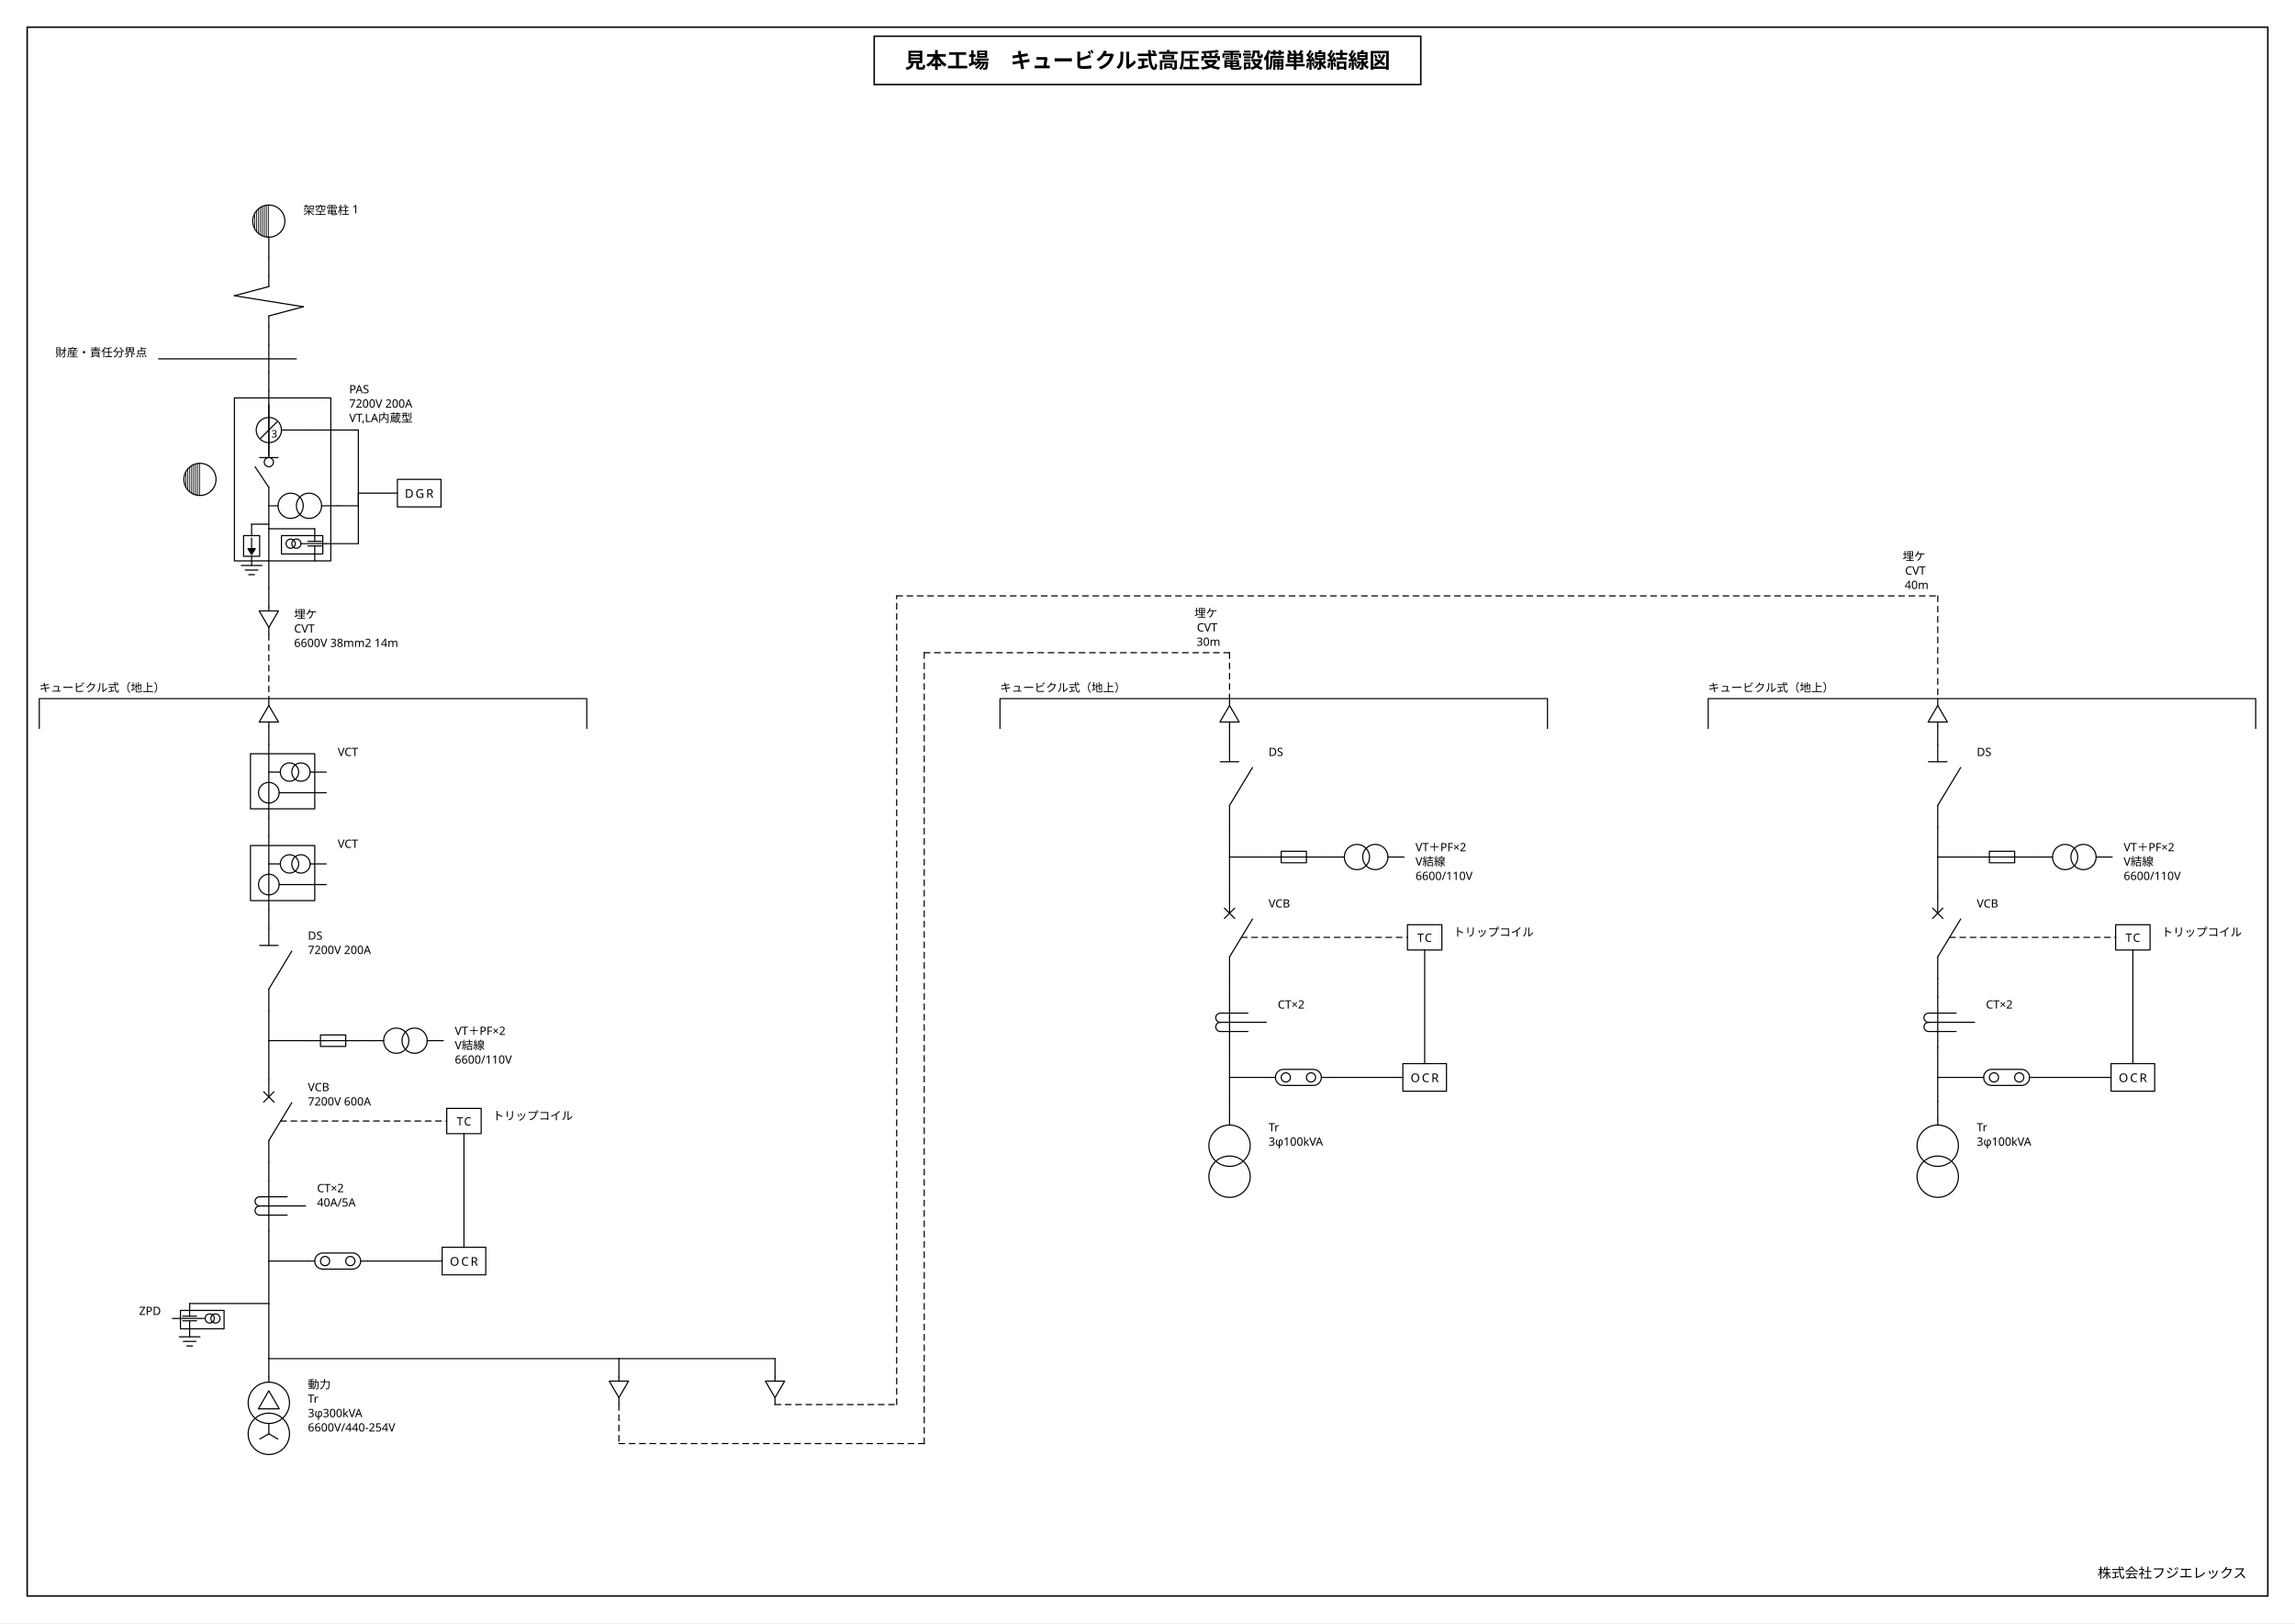
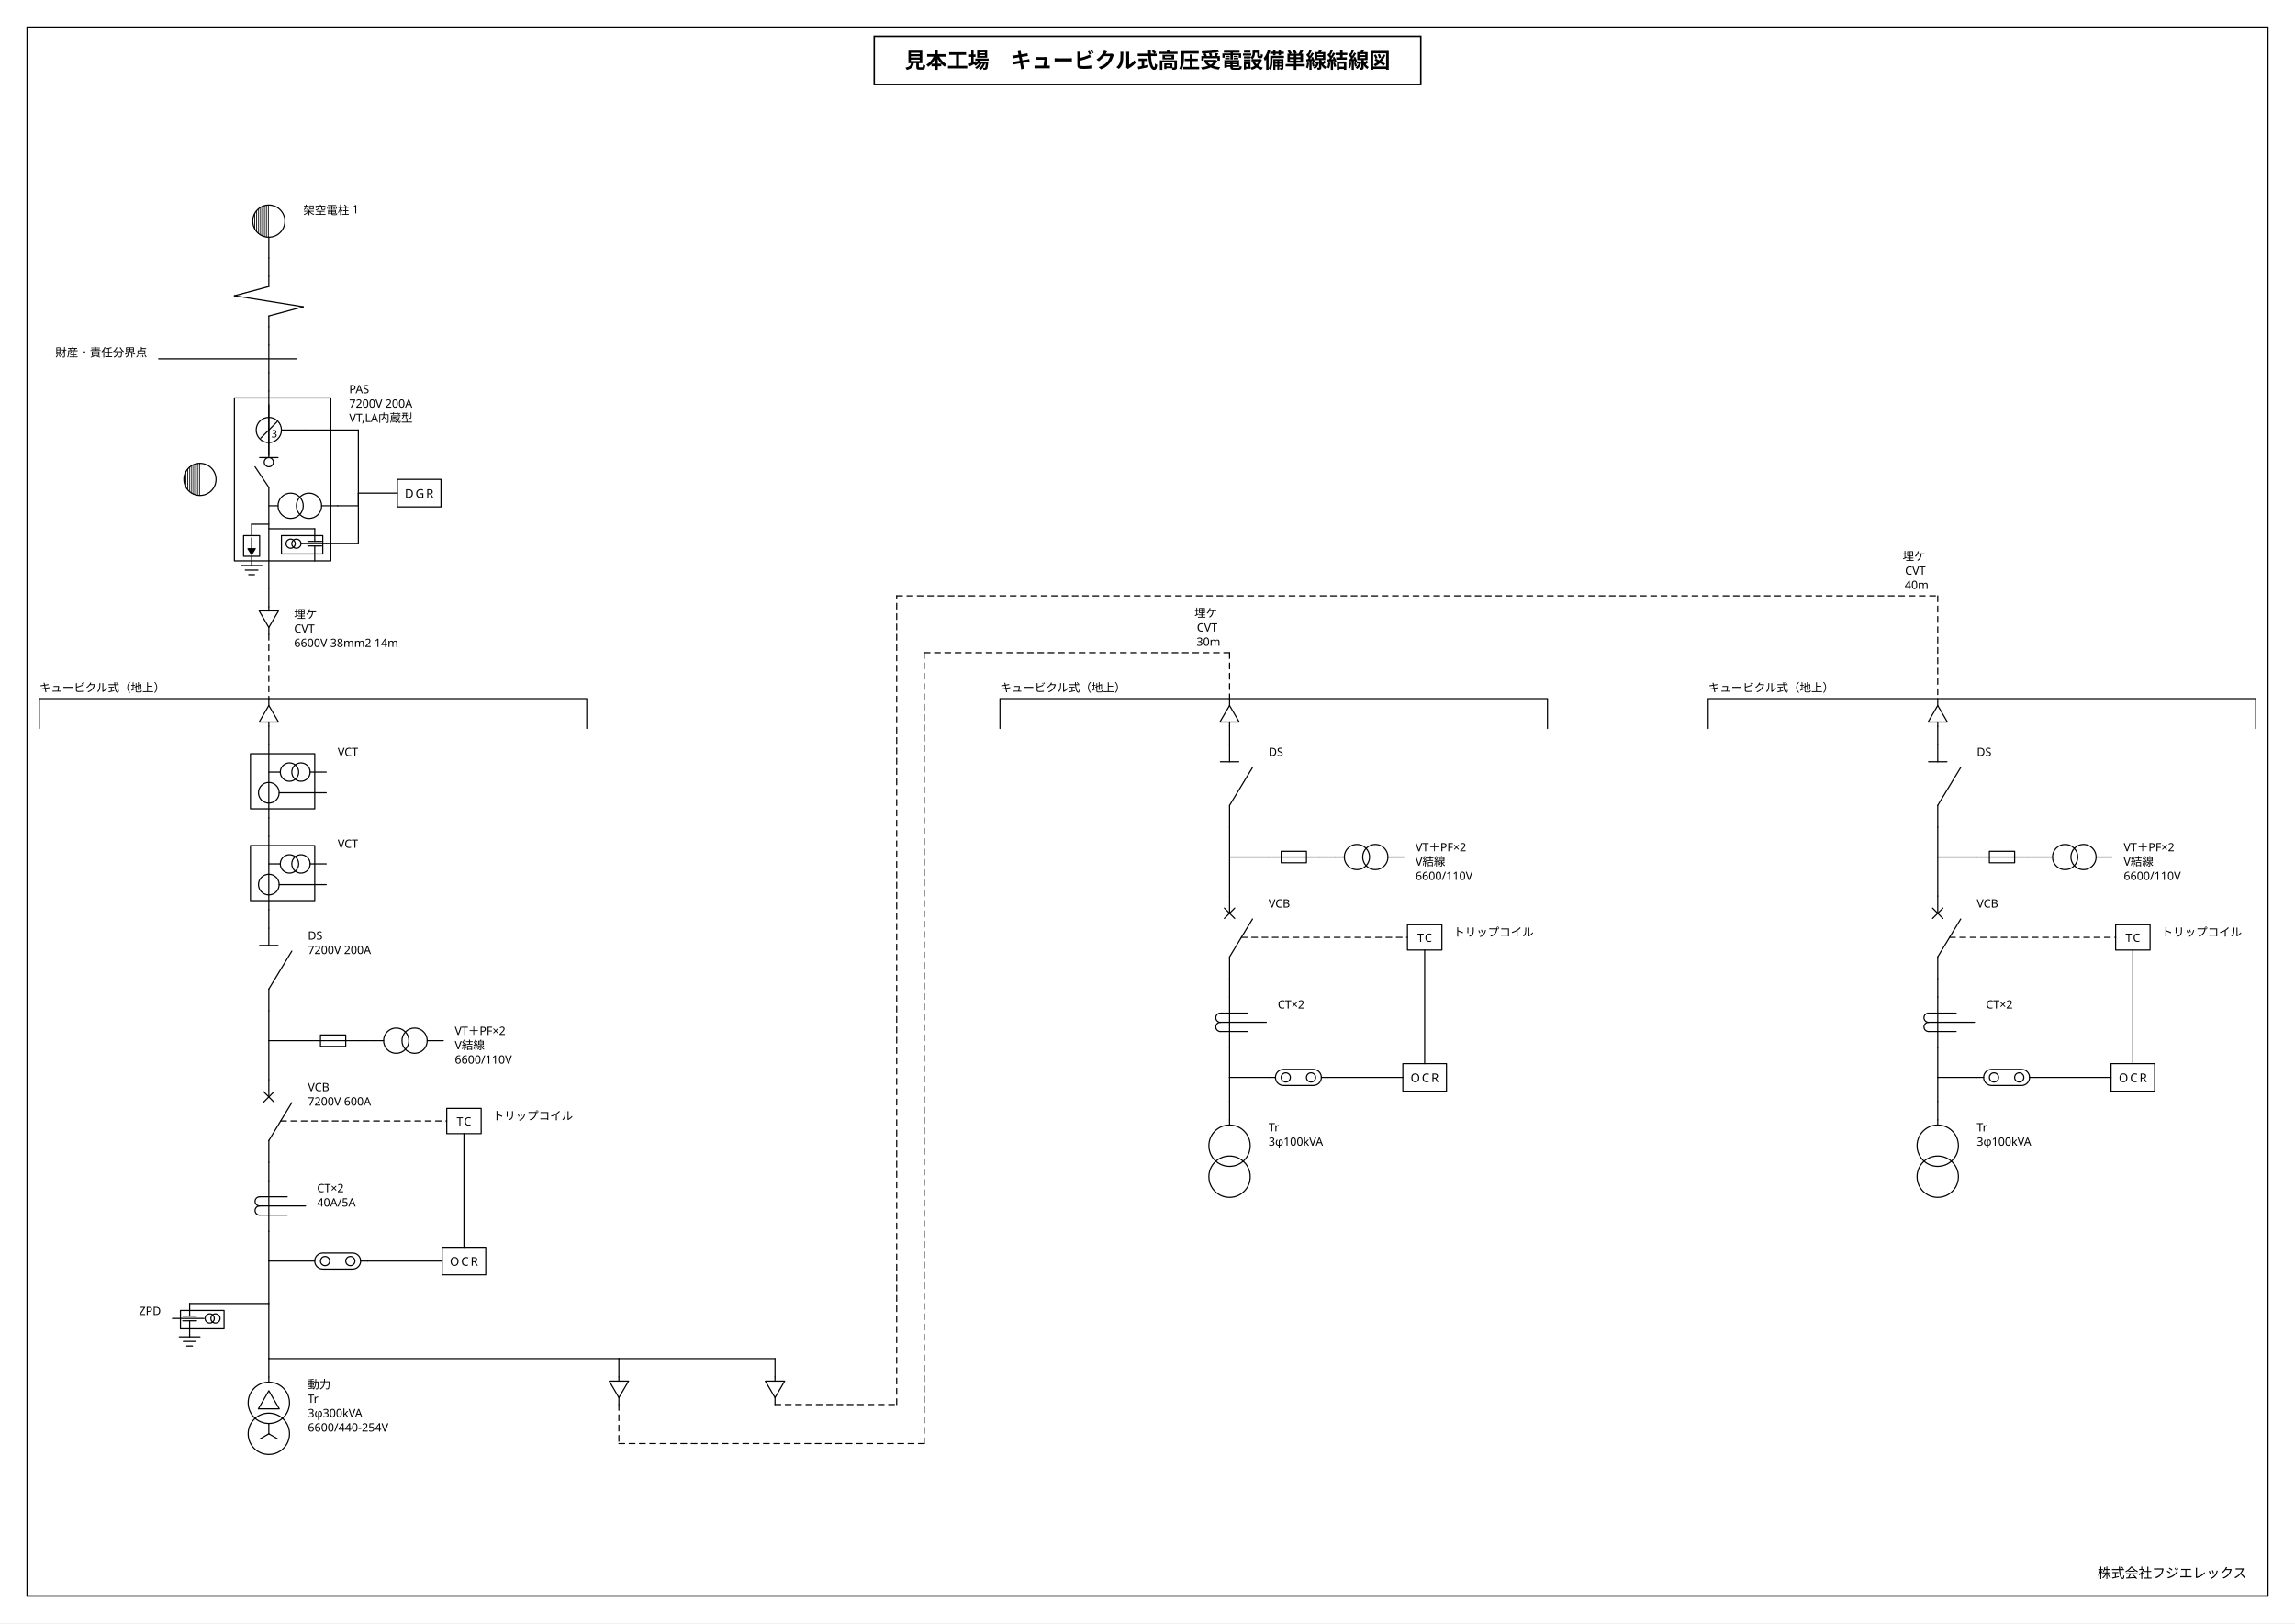
<svg xmlns="http://www.w3.org/2000/svg" viewBox="0 0 1520 1075" width="1520" height="1075">
  <rect x="0" y="0" width="1520" height="1075" fill="#fff" />
  <g stroke="#000" fill="none">
    <rect x="18" y="18" width="1484" height="1039" stroke-width="1" />
    <rect x="579" y="24" width="362" height="32" stroke-width="1" />
  </g>
  <text x="760" y="45" font-size="14" font-weight="700" text-anchor="middle" font-family="IPAGothic, 'IPAゴシック', 'Noto Sans JP', 'Hiragino Kaku Gothic ProN', 'Yu Gothic', sans-serif" fill="#000">見本工場　キュービクル式高圧受電設備単線結線図</text>
  <text x="1488" y="1045" font-size="9" text-anchor="end" font-family="IPAGothic, 'IPAゴシック', 'Noto Sans JP', 'Hiragino Kaku Gothic ProN', 'Yu Gothic', sans-serif" fill="#000">株式会社フジエレックス</text>
  <g transform="translate(178.05 134.28) scale(0.7602)">
    <g stroke="#000" fill="none" stroke-linecap="round" stroke-linejoin="round" color="#000">
      <path d="M -200 432 L 277 432 M -200 432 L -200 458 M 277 432 L 277 458" fill="none" stroke-width="1" />
      <text x="-200" y="426" font-size="10" font-family="IPAGothic, 'IPAゴシック', 'Noto Sans JP', 'Hiragino Kaku Gothic ProN', 'Yu Gothic', sans-serif" fill="currentColor" stroke="none">キュービクル式（地上）</text>
      <path d="M 637 432 L 1114 432 M 637 432 L 637 458 M 1114 432 L 1114 458" fill="none" stroke-width="1" />
      <text x="637" y="426" font-size="10" font-family="IPAGothic, 'IPAゴシック', 'Noto Sans JP', 'Hiragino Kaku Gothic ProN', 'Yu Gothic', sans-serif" fill="currentColor" stroke="none">キュービクル式（地上）</text>
      <path d="M 1254 432 L 1731 432 M 1254 432 L 1254 458 M 1731 432 L 1731 458" fill="none" stroke-width="1" />
      <text x="1254" y="426" font-size="10" font-family="IPAGothic, 'IPAゴシック', 'Noto Sans JP', 'Hiragino Kaku Gothic ProN', 'Yu Gothic', sans-serif" fill="currentColor" stroke="none">キュービクル式（地上）</text>
      <line x1="0" y1="48" x2="0" y2="64" stroke-width="1" />
      <line x1="0" y1="108" x2="0" y2="124" stroke-width="1" />
      <line x1="0" y1="148" x2="0" y2="164" stroke-width="1" />
      <line x1="0" y1="280" x2="-15" y2="280" stroke-width="1" />
      <line x1="0" y1="284" x2="40" y2="284" stroke-width="1" />
      <line x1="32" y1="198" x2="78" y2="198" stroke-width="1" />
      <line x1="78" y1="198" x2="78" y2="253" stroke-width="1" />
      <line x1="60" y1="264" x2="78" y2="264" stroke-width="1" />
      <line x1="78" y1="264" x2="78" y2="253" stroke-width="1" />
      <line x1="50" y1="297" x2="78" y2="297" stroke-width="1" />
      <line x1="78" y1="297" x2="78" y2="253" stroke-width="1" />
      <line x1="78" y1="253" x2="112" y2="253" stroke-width="1" />
      <line x1="0" y1="336" x2="0" y2="352" stroke-width="1" />
      <line x1="0" y1="376" x2="0" y2="432" stroke-width="1" stroke-dasharray="5 4" />
      <line x1="0" y1="456" x2="0" y2="472" stroke-width="1" />
      <line x1="0" y1="536" x2="0" y2="552" stroke-width="1" />
      <line x1="0" y1="616" x2="0" y2="632" stroke-width="1" />
      <line x1="0" y1="704" x2="0" y2="730" stroke-width="1" />
      <line x1="0" y1="730" x2="34" y2="730" stroke-width="1" />
      <line x1="78" y1="730" x2="92" y2="730" stroke-width="1" />
      <line x1="0" y1="730" x2="0" y2="764" stroke-width="1" />
      <line x1="0" y1="836" x2="0" y2="852" stroke-width="1" />
      <line x1="0" y1="896" x2="0" y2="922" stroke-width="1" />
      <line x1="0" y1="922" x2="34" y2="922" stroke-width="1" />
      <line x1="86" y1="922" x2="151" y2="922" stroke-width="1" />
      <line x1="10.303" y1="800" x2="155" y2="800" stroke-width="1" stroke-dasharray="5 4" />
      <line x1="170" y1="811" x2="170" y2="910" stroke-width="1" />
      <line x1="0" y1="922" x2="0" y2="959" stroke-width="1" />
      <line x1="0" y1="959" x2="-69" y2="959" stroke-width="1" />
      <line x1="0" y1="959" x2="0" y2="1007" stroke-width="1" />
      <line x1="0" y1="1007" x2="0" y2="1023" stroke-width="1" />
      <line x1="837" y1="456" x2="837" y2="472" stroke-width="1" />
      <line x1="837" y1="544" x2="837" y2="570" stroke-width="1" />
      <line x1="837" y1="570" x2="871" y2="570" stroke-width="1" />
      <line x1="915" y1="570" x2="929" y2="570" stroke-width="1" />
      <line x1="837" y1="570" x2="837" y2="604" stroke-width="1" />
      <line x1="837" y1="676" x2="837" y2="692" stroke-width="1" />
      <line x1="837" y1="736" x2="837" y2="762" stroke-width="1" />
      <line x1="837" y1="762" x2="871" y2="762" stroke-width="1" />
      <line x1="923" y1="762" x2="988" y2="762" stroke-width="1" />
      <line x1="847.303" y1="640" x2="992" y2="640" stroke-width="1" stroke-dasharray="5 4" />
      <line x1="1007" y1="651" x2="1007" y2="750" stroke-width="1" />
      <line x1="837" y1="762" x2="837" y2="783" stroke-width="1" />
      <line x1="837" y1="783" x2="837" y2="799" stroke-width="1" />
      <line x1="1454" y1="456" x2="1454" y2="472" stroke-width="1" />
      <line x1="1454" y1="544" x2="1454" y2="570" stroke-width="1" />
      <line x1="1454" y1="570" x2="1488" y2="570" stroke-width="1" />
      <line x1="1532" y1="570" x2="1546" y2="570" stroke-width="1" />
      <line x1="1454" y1="570" x2="1454" y2="604" stroke-width="1" />
      <line x1="1454" y1="676" x2="1454" y2="692" stroke-width="1" />
      <line x1="1454" y1="736" x2="1454" y2="762" stroke-width="1" />
      <line x1="1454" y1="762" x2="1488" y2="762" stroke-width="1" />
      <line x1="1540" y1="762" x2="1605" y2="762" stroke-width="1" />
      <line x1="1464.303" y1="640" x2="1609" y2="640" stroke-width="1" stroke-dasharray="5 4" />
      <line x1="1624" y1="651" x2="1624" y2="750" stroke-width="1" />
      <line x1="1454" y1="762" x2="1454" y2="783" stroke-width="1" />
      <line x1="1454" y1="783" x2="1454" y2="799" stroke-width="1" />
      <line x1="0" y1="1007" x2="305" y2="1007" stroke-width="1" />
      <line x1="305" y1="1007" x2="305" y2="1023" stroke-width="1" />
      <line x1="305" y1="1047" x2="305" y2="1081" stroke-width="1" stroke-dasharray="5 4" />
      <line x1="305" y1="1081" x2="571" y2="1081" stroke-width="1" stroke-dasharray="5 4" />
      <line x1="571" y1="1081" x2="571" y2="392" stroke-width="1" stroke-dasharray="5 4" />
      <line x1="571" y1="392" x2="837" y2="392" stroke-width="1" stroke-dasharray="5 4" />
      <line x1="837" y1="392" x2="837" y2="432" stroke-width="1" stroke-dasharray="5 4" />
      <line x1="305" y1="1007" x2="441" y2="1007" stroke-width="1" />
      <line x1="441" y1="1007" x2="441" y2="1023" stroke-width="1" />
      <line x1="441" y1="1047" x2="547" y2="1047" stroke-width="1" stroke-dasharray="5 4" />
      <line x1="547" y1="1047" x2="547" y2="342.5" stroke-width="1" stroke-dasharray="5 4" />
      <line x1="547" y1="342.5" x2="1454" y2="342.5" stroke-width="1" stroke-dasharray="5 4" />
      <line x1="1454" y1="342.5" x2="1454" y2="432" stroke-width="1" stroke-dasharray="5 4" />
      <text x="829" y="361" font-size="10" text-anchor="end" font-family="IPAGothic, 'IPAゴシック', 'Noto Sans JP', 'Hiragino Kaku Gothic ProN', 'Yu Gothic', sans-serif" fill="currentColor" stroke="none">
        <tspan x="829" dy="0">埋ケ</tspan>
        <tspan x="829" dy="12.5">CVT</tspan>
        <tspan x="829" dy="12.5">30m</tspan>
      </text>
      <text x="1446" y="311.5" font-size="10" text-anchor="end" font-family="IPAGothic, 'IPAゴシック', 'Noto Sans JP', 'Hiragino Kaku Gothic ProN', 'Yu Gothic', sans-serif" fill="currentColor" stroke="none">
        <tspan x="1446" dy="0">埋ケ</tspan>
        <tspan x="1446" dy="12.5">CVT</tspan>
        <tspan x="1446" dy="12.5">40m</tspan>
      </text>
      <g transform="translate(-16 0)">
        <circle cx="16" cy="16" r="14" fill="none" stroke-width="1" />
        <line x1="3.7" y1="9.313" x2="3.7" y2="22.687" stroke-width="0.7" />
        <line x1="5.4" y1="6.855" x2="5.4" y2="25.145" stroke-width="0.7" />
        <line x1="7.1" y1="5.193" x2="7.1" y2="26.807" stroke-width="0.7" />
        <line x1="8.8" y1="3.993" x2="8.8" y2="28.007" stroke-width="0.7" />
        <line x1="10.5" y1="3.126" x2="10.5" y2="28.874" stroke-width="0.7" />
        <line x1="12.2" y1="2.526" x2="12.2" y2="29.474" stroke-width="0.7" />
        <line x1="13.9" y1="2.158" x2="13.9" y2="29.842" stroke-width="0.7" />
        <line x1="15.6" y1="2.006" x2="15.6" y2="29.994" stroke-width="0.7" />
        <line x1="16" y1="30" x2="16" y2="48" stroke-width="1" />
      </g>
      <text x="30" y="10" font-size="10" text-anchor="start" font-family="IPAGothic, 'IPAゴシック', 'Noto Sans JP', 'Hiragino Kaku Gothic ProN', 'Yu Gothic', sans-serif" fill="currentColor" stroke="none">
        <tspan x="30" dy="0">架空電柱 1</tspan>
      </text>
      <g transform="translate(-30 64)">
        <line x1="30" y1="0" x2="30" y2="9" stroke-width="1" />
        <line x1="30" y1="9" x2="0" y2="17" stroke-width="1" />
        <line x1="0" y1="17" x2="60" y2="26.6" stroke-width="1" />
        <line x1="60" y1="26.6" x2="30" y2="34.6" stroke-width="1" />
        <line x1="30" y1="34.6" x2="30" y2="44" stroke-width="1" />
      </g>
      <g transform="translate(-96 124)">
        <line x1="96" y1="0" x2="96" y2="24" stroke-width="1" />
        <line x1="0" y1="12" x2="120" y2="12" stroke-width="1" />
      </g>
      <text x="-106" y="134" font-size="10" text-anchor="end" font-family="IPAGothic, 'IPAゴシック', 'Noto Sans JP', 'Hiragino Kaku Gothic ProN', 'Yu Gothic', sans-serif" fill="currentColor" stroke="none">
        <tspan x="-106" dy="0">財産・責任分界点</tspan>
      </text>
      <g transform="translate(-36 164)">
        <line x1="36" y1="0" x2="36" y2="6" stroke-width="1" />
        <rect x="6" y="6" width="84" height="142" fill="none" stroke-width="1" />
        <line x1="36" y1="6" x2="36" y2="58" stroke-width="1" />
        <line x1="28" y1="58" x2="44" y2="58" stroke-width="1" />
        <circle cx="36" cy="62" r="4" fill="none" stroke-width="1" />
        <line x1="36" y1="84" x2="24" y2="66" stroke-width="1" />
        <line x1="36" y1="84" x2="36" y2="172" stroke-width="1" />
      </g>
      <text x="70" y="166" font-size="10" text-anchor="start" font-family="IPAGothic, 'IPAゴシック', 'Noto Sans JP', 'Hiragino Kaku Gothic ProN', 'Yu Gothic', sans-serif" fill="currentColor" stroke="none">
        <tspan x="70" dy="0">PAS</tspan>
        <tspan x="70" dy="12.5">7200V 200A</tspan>
        <tspan x="70" dy="12.5">VT,LA内蔵型</tspan>
      </text>
      <g transform="translate(-76 225)">
        <circle cx="16" cy="16" r="14" fill="none" stroke-width="1" />
        <line x1="3.7" y1="9.313" x2="3.7" y2="22.687" stroke-width="0.7" />
        <line x1="5.4" y1="6.855" x2="5.4" y2="25.145" stroke-width="0.7" />
        <line x1="7.1" y1="5.193" x2="7.1" y2="26.807" stroke-width="0.7" />
        <line x1="8.8" y1="3.993" x2="8.8" y2="28.007" stroke-width="0.7" />
        <line x1="10.5" y1="3.126" x2="10.5" y2="28.874" stroke-width="0.7" />
        <line x1="12.2" y1="2.526" x2="12.2" y2="29.474" stroke-width="0.7" />
        <line x1="13.9" y1="2.158" x2="13.9" y2="29.842" stroke-width="0.7" />
        <line x1="15.6" y1="2.006" x2="15.6" y2="29.994" stroke-width="0.7" />
      </g>
      <g transform="translate(-20 176)">
        <line x1="20" y1="0" x2="20" y2="44" stroke-width="1" />
        <circle cx="20" cy="22" r="11" fill="none" stroke-width="1" />
        <line x1="12.929" y1="29.071" x2="27.071" y2="14.929" stroke-width="1" />
        <text x="24.75" y="25" font-size="9" text-anchor="middle" dominant-baseline="central" font-family="IPAGothic, 'IPAゴシック', 'Noto Sans JP', 'Hiragino Kaku Gothic ProN', 'Yu Gothic', sans-serif" fill="currentColor" stroke="none">3</text>
        <line x1="31" y1="22" x2="52" y2="22" stroke-width="1" />
      </g>
      <g transform="translate(0 249)">
        <line x1="0" y1="15" x2="8" y2="15" stroke-width="1" />
        <circle cx="19" cy="15" r="11" fill="none" stroke-width="1" />
        <circle cx="35" cy="15" r="11" fill="none" stroke-width="1" />
        <line x1="46" y1="15" x2="60" y2="15" stroke-width="1" />
      </g>
      <g transform="translate(-35 280)">
        <line x1="20" y1="0" x2="20" y2="10" stroke-width="1" />
        <rect x="13" y="10" width="14" height="18" fill="none" stroke-width="1" />
        <line x1="20" y1="12" x2="20" y2="23" stroke-width="1" />
        <polygon points="16.8,21.38 20,26.5 23.2,21.38" fill="currentColor" stroke-width="1" />
        <line x1="20" y1="28" x2="20" y2="36" stroke-width="1" />
        <line x1="11" y1="36" x2="29" y2="36" stroke-width="1" />
        <line x1="14.5" y1="40" x2="25.5" y2="40" stroke-width="1" />
        <line x1="17.5" y1="44" x2="22.5" y2="44" stroke-width="1" />
      </g>
      <g transform="translate(10 284)">
        <line x1="30" y1="0" x2="30" y2="11" stroke-width="1" />
        <rect x="1" y="6" width="36" height="16" fill="none" stroke-width="1" />
        <line x1="24" y1="11" x2="36" y2="11" stroke-width="1" />
        <line x1="24" y1="15" x2="36" y2="15" stroke-width="1" />
        <line x1="30" y1="15" x2="30" y2="28" stroke-width="1" />
        <line x1="18" y1="13" x2="40" y2="13" stroke-width="1" />
        <circle cx="9" cy="13" r="4" fill="none" stroke-width="1" />
        <circle cx="14" cy="13" r="4" fill="none" stroke-width="1" />
      </g>
      <g transform="translate(112 241)">
        <rect x="0" y="0" width="38" height="24" fill="none" stroke-width="1" />
        <text x="19" y="12" font-size="10.5" text-anchor="middle" dominant-baseline="central" font-family="IPAGothic, 'IPAゴシック', 'Noto Sans JP', 'Hiragino Kaku Gothic ProN', 'Yu Gothic', sans-serif" letter-spacing="1.6" fill="currentColor" stroke="none">DGR</text>
      </g>
      <g transform="translate(-12 352)">
        <line x1="12" y1="0" x2="12" y2="3.6" stroke-width="1" />
        <polygon points="3.6,3.6 20.4,3.6 12,18" fill="none" stroke-width="1" />
        <line x1="12" y1="18" x2="12" y2="24" stroke-width="1" />
      </g>
      <text x="22" y="362" font-size="10" text-anchor="start" font-family="IPAGothic, 'IPAゴシック', 'Noto Sans JP', 'Hiragino Kaku Gothic ProN', 'Yu Gothic', sans-serif" fill="currentColor" stroke="none">
        <tspan x="22" dy="0">埋ケ</tspan>
        <tspan x="22" dy="12.5">CVT</tspan>
        <tspan x="22" dy="12.5">6600V 38mm2 14m</tspan>
      </text>
      <g transform="translate(-12 432) rotate(180 12 12)">
        <line x1="12" y1="0" x2="12" y2="3.6" stroke-width="1" />
        <polygon points="3.6,3.6 20.4,3.6 12,18" fill="none" stroke-width="1" />
        <line x1="12" y1="18" x2="12" y2="24" stroke-width="1" />
      </g>
      <g transform="translate(-22 472)">
        <line x1="22" y1="0" x2="22" y2="64" stroke-width="1" />
        <rect x="6" y="8" width="56" height="48" fill="none" stroke-width="1" />
        <line x1="22" y1="24" x2="32" y2="24" stroke-width="1" />
        <circle cx="40" cy="24" r="8" fill="none" stroke-width="1" />
        <circle cx="50" cy="24" r="8" fill="none" stroke-width="1" />
        <line x1="58" y1="24" x2="72" y2="24" stroke-width="1" />
        <circle cx="22" cy="42" r="9" fill="none" stroke-width="1" />
        <line x1="31" y1="42" x2="72" y2="42" stroke-width="1" />
      </g>
      <text x="60" y="482" font-size="10" text-anchor="start" font-family="IPAGothic, 'IPAゴシック', 'Noto Sans JP', 'Hiragino Kaku Gothic ProN', 'Yu Gothic', sans-serif" fill="currentColor" stroke="none">
        <tspan x="60" dy="0">VCT</tspan>
      </text>
      <g transform="translate(-22 552)">
        <line x1="22" y1="0" x2="22" y2="64" stroke-width="1" />
        <rect x="6" y="8" width="56" height="48" fill="none" stroke-width="1" />
        <line x1="22" y1="24" x2="32" y2="24" stroke-width="1" />
        <circle cx="40" cy="24" r="8" fill="none" stroke-width="1" />
        <circle cx="50" cy="24" r="8" fill="none" stroke-width="1" />
        <line x1="58" y1="24" x2="72" y2="24" stroke-width="1" />
        <circle cx="22" cy="42" r="9" fill="none" stroke-width="1" />
        <line x1="31" y1="42" x2="72" y2="42" stroke-width="1" />
      </g>
      <text x="60" y="562" font-size="10" text-anchor="start" font-family="IPAGothic, 'IPAゴシック', 'Noto Sans JP', 'Hiragino Kaku Gothic ProN', 'Yu Gothic', sans-serif" fill="currentColor" stroke="none">
        <tspan x="60" dy="0">VCT</tspan>
      </text>
      <g transform="translate(-24 632)">
        <line x1="24" y1="0" x2="24" y2="15" stroke-width="1" />
        <line x1="16" y1="15" x2="32" y2="15" stroke-width="1" />
        <line x1="24" y1="53" x2="44" y2="20" stroke-width="1" />
        <line x1="24" y1="53" x2="24" y2="72" stroke-width="1" />
      </g>
      <text x="34" y="642" font-size="10" text-anchor="start" font-family="IPAGothic, 'IPAゴシック', 'Noto Sans JP', 'Hiragino Kaku Gothic ProN', 'Yu Gothic', sans-serif" fill="currentColor" stroke="none">
        <tspan x="34" dy="0">DS</tspan>
        <tspan x="34" dy="12.5">7200V 200A</tspan>
      </text>
      <g transform="translate(36 708) rotate(-90 20 22)">
        <line x1="20" y1="0" x2="20" y2="44" stroke-width="1" />
        <rect x="15" y="11" width="10" height="22" fill="none" stroke-width="1" />
      </g>
      <g transform="translate(92 715)">
        <line x1="0" y1="15" x2="8" y2="15" stroke-width="1" />
        <circle cx="19" cy="15" r="11" fill="none" stroke-width="1" />
        <circle cx="35" cy="15" r="11" fill="none" stroke-width="1" />
        <line x1="46" y1="15" x2="60" y2="15" stroke-width="1" />
      </g>
      <text x="162" y="725" font-size="10" text-anchor="start" font-family="IPAGothic, 'IPAゴシック', 'Noto Sans JP', 'Hiragino Kaku Gothic ProN', 'Yu Gothic', sans-serif" fill="currentColor" stroke="none">
        <tspan x="162" dy="0">VT＋PF×2</tspan>
        <tspan x="162" dy="12.5">V結線</tspan>
        <tspan x="162" dy="12.5">6600/110V</tspan>
      </text>
      <g transform="translate(-24 764)">
        <line x1="24" y1="0" x2="24" y2="15" stroke-width="1" />
        <line x1="19.5" y1="10.5" x2="28.5" y2="19.5" stroke-width="1" />
        <line x1="28.5" y1="10.5" x2="19.5" y2="19.5" stroke-width="1" />
        <line x1="24" y1="53" x2="44" y2="20" stroke-width="1" />
        <line x1="24" y1="53" x2="24" y2="72" stroke-width="1" />
      </g>
      <text x="34" y="774" font-size="10" text-anchor="start" font-family="IPAGothic, 'IPAゴシック', 'Noto Sans JP', 'Hiragino Kaku Gothic ProN', 'Yu Gothic', sans-serif" fill="currentColor" stroke="none">
        <tspan x="34" dy="0">VCB</tspan>
        <tspan x="34" dy="12.5">7200V 600A</tspan>
      </text>
      <g transform="translate(-24 852)">
        <line x1="24" y1="0" x2="24" y2="44" stroke-width="1" />
        <line x1="16" y1="14" x2="40" y2="14" stroke-width="1" />
        <line x1="16" y1="30" x2="40" y2="30" stroke-width="1" />
        <line x1="16" y1="22" x2="56" y2="22" stroke-width="1" />
        <path d="M 16 14 A 4 4 0 0 0 16 22" fill="none" stroke-width="1" />
        <path d="M 16 22 A 4 4 0 0 0 16 30" fill="none" stroke-width="1" />
      </g>
      <text x="42" y="862" font-size="10" text-anchor="start" font-family="IPAGothic, 'IPAゴシック', 'Noto Sans JP', 'Hiragino Kaku Gothic ProN', 'Yu Gothic', sans-serif" fill="currentColor" stroke="none">
        <tspan x="42" dy="0">CT×2</tspan>
        <tspan x="42" dy="12.5">40A/5A</tspan>
      </text>
      <g transform="translate(34 911)">
        <line x1="0" y1="11" x2="6" y2="11" stroke-width="1" />
        <rect x="6" y="4" width="40" height="14" rx="7" fill="none" stroke-width="1" />
        <circle cx="15" cy="11" r="4" fill="none" stroke-width="1" />
        <circle cx="37" cy="11" r="4" fill="none" stroke-width="1" />
        <line x1="46" y1="11" x2="52" y2="11" stroke-width="1" />
      </g>
      <g transform="translate(151 910)">
        <rect x="0" y="0" width="38" height="24" fill="none" stroke-width="1" />
        <text x="19" y="12" font-size="10.5" text-anchor="middle" dominant-baseline="central" font-family="IPAGothic, 'IPAゴシック', 'Noto Sans JP', 'Hiragino Kaku Gothic ProN', 'Yu Gothic', sans-serif" letter-spacing="1.6" fill="currentColor" stroke="none">OCR</text>
      </g>
      <g transform="translate(155 789)">
        <rect x="0" y="0" width="30" height="22" fill="none" stroke-width="1" />
        <text x="15" y="11" font-size="10" text-anchor="middle" dominant-baseline="central" font-family="IPAGothic, 'IPAゴシック', 'Noto Sans JP', 'Hiragino Kaku Gothic ProN', 'Yu Gothic', sans-serif" letter-spacing="1" fill="currentColor" stroke="none">TC</text>
      </g>
      <text x="195" y="799" font-size="10" text-anchor="start" font-family="IPAGothic, 'IPAゴシック', 'Noto Sans JP', 'Hiragino Kaku Gothic ProN', 'Yu Gothic', sans-serif" fill="currentColor" stroke="none">
        <tspan x="195" dy="0">トリップコイル</tspan>
      </text>
      <g transform="translate(-84 959)">
        <line x1="15" y1="0" x2="15" y2="11" stroke-width="1" />
        <rect x="7" y="6" width="38" height="16" fill="none" stroke-width="1" />
        <line x1="9" y1="11" x2="21" y2="11" stroke-width="1" />
        <line x1="9" y1="15" x2="21" y2="15" stroke-width="1" />
        <line x1="15" y1="15" x2="15" y2="29" stroke-width="1" />
        <line x1="6" y1="29" x2="24" y2="29" stroke-width="1" />
        <line x1="9.5" y1="33" x2="20.5" y2="33" stroke-width="1" />
        <line x1="12.5" y1="37" x2="17.5" y2="37" stroke-width="1" />
        <line x1="0" y1="13" x2="27.5" y2="13" stroke-width="1" />
        <circle cx="32.5" cy="13" r="4" fill="none" stroke-width="1" />
        <circle cx="37.5" cy="13" r="4" fill="none" stroke-width="1" />
      </g>
      <text x="-94" y="969" font-size="10" text-anchor="end" font-family="IPAGothic, 'IPAゴシック', 'Noto Sans JP', 'Hiragino Kaku Gothic ProN', 'Yu Gothic', sans-serif" fill="currentColor" stroke="none">
        <tspan x="-94" dy="0">ZPD</tspan>
      </text>
      <g transform="translate(-24 1023)">
        <line x1="24" y1="0" x2="24" y2="4.5" stroke-width="1" />
        <circle cx="24" cy="22.5" r="18" fill="none" stroke-width="1" />
        <circle cx="24" cy="49.5" r="18" fill="none" stroke-width="1" />
        <polygon points="24,12 33.093,27.75 14.907,27.75" fill="none" stroke-width="1" />
        <line x1="24" y1="49.5" x2="24" y2="40.5" stroke-width="1" />
        <line x1="24" y1="49.5" x2="31.794" y2="54" stroke-width="1" />
        <line x1="24" y1="49.5" x2="16.206" y2="54" stroke-width="1" />
      </g>
      <text x="34" y="1033" font-size="10" text-anchor="start" font-family="IPAGothic, 'IPAゴシック', 'Noto Sans JP', 'Hiragino Kaku Gothic ProN', 'Yu Gothic', sans-serif" fill="currentColor" stroke="none">
        <tspan x="34" dy="0">動力</tspan>
        <tspan x="34" dy="12.5">Tr</tspan>
        <tspan x="34" dy="12.5">3φ300kVA</tspan>
-         <tspan x="34" dy="12.5">6600V/440-254V</tspan>
+         <tspan x="34" dy="12.5">6600/440-254V</tspan>
      </text>
      <g transform="translate(825 432) rotate(180 12 12)">
        <line x1="12" y1="0" x2="12" y2="3.6" stroke-width="1" />
        <polygon points="3.6,3.6 20.4,3.6 12,18" fill="none" stroke-width="1" />
        <line x1="12" y1="18" x2="12" y2="24" stroke-width="1" />
      </g>
      <g transform="translate(813 472)">
        <line x1="24" y1="0" x2="24" y2="15" stroke-width="1" />
        <line x1="16" y1="15" x2="32" y2="15" stroke-width="1" />
        <line x1="24" y1="53" x2="44" y2="20" stroke-width="1" />
        <line x1="24" y1="53" x2="24" y2="72" stroke-width="1" />
      </g>
      <text x="871" y="482" font-size="10" text-anchor="start" font-family="IPAGothic, 'IPAゴシック', 'Noto Sans JP', 'Hiragino Kaku Gothic ProN', 'Yu Gothic', sans-serif" fill="currentColor" stroke="none">
        <tspan x="871" dy="0">DS</tspan>
      </text>
      <g transform="translate(873 548) rotate(-90 20 22)">
        <line x1="20" y1="0" x2="20" y2="44" stroke-width="1" />
        <rect x="15" y="11" width="10" height="22" fill="none" stroke-width="1" />
      </g>
      <g transform="translate(929 555)">
        <line x1="0" y1="15" x2="8" y2="15" stroke-width="1" />
        <circle cx="19" cy="15" r="11" fill="none" stroke-width="1" />
        <circle cx="35" cy="15" r="11" fill="none" stroke-width="1" />
        <line x1="46" y1="15" x2="60" y2="15" stroke-width="1" />
      </g>
      <text x="999" y="565" font-size="10" text-anchor="start" font-family="IPAGothic, 'IPAゴシック', 'Noto Sans JP', 'Hiragino Kaku Gothic ProN', 'Yu Gothic', sans-serif" fill="currentColor" stroke="none">
        <tspan x="999" dy="0">VT＋PF×2</tspan>
        <tspan x="999" dy="12.5">V結線</tspan>
        <tspan x="999" dy="12.5">6600/110V</tspan>
      </text>
      <g transform="translate(813 604)">
        <line x1="24" y1="0" x2="24" y2="15" stroke-width="1" />
        <line x1="19.5" y1="10.5" x2="28.5" y2="19.5" stroke-width="1" />
        <line x1="28.5" y1="10.5" x2="19.5" y2="19.5" stroke-width="1" />
        <line x1="24" y1="53" x2="44" y2="20" stroke-width="1" />
        <line x1="24" y1="53" x2="24" y2="72" stroke-width="1" />
      </g>
      <text x="871" y="614" font-size="10" text-anchor="start" font-family="IPAGothic, 'IPAゴシック', 'Noto Sans JP', 'Hiragino Kaku Gothic ProN', 'Yu Gothic', sans-serif" fill="currentColor" stroke="none">
        <tspan x="871" dy="0">VCB</tspan>
      </text>
      <g transform="translate(813 692)">
        <line x1="24" y1="0" x2="24" y2="44" stroke-width="1" />
        <line x1="16" y1="14" x2="40" y2="14" stroke-width="1" />
        <line x1="16" y1="30" x2="40" y2="30" stroke-width="1" />
        <line x1="16" y1="22" x2="56" y2="22" stroke-width="1" />
        <path d="M 16 14 A 4 4 0 0 0 16 22" fill="none" stroke-width="1" />
        <path d="M 16 22 A 4 4 0 0 0 16 30" fill="none" stroke-width="1" />
      </g>
      <text x="879" y="702" font-size="10" text-anchor="start" font-family="IPAGothic, 'IPAゴシック', 'Noto Sans JP', 'Hiragino Kaku Gothic ProN', 'Yu Gothic', sans-serif" fill="currentColor" stroke="none">
        <tspan x="879" dy="0">CT×2</tspan>
      </text>
      <g transform="translate(871 751)">
        <line x1="0" y1="11" x2="6" y2="11" stroke-width="1" />
        <rect x="6" y="4" width="40" height="14" rx="7" fill="none" stroke-width="1" />
        <circle cx="15" cy="11" r="4" fill="none" stroke-width="1" />
        <circle cx="37" cy="11" r="4" fill="none" stroke-width="1" />
        <line x1="46" y1="11" x2="52" y2="11" stroke-width="1" />
      </g>
      <g transform="translate(988 750)">
        <rect x="0" y="0" width="38" height="24" fill="none" stroke-width="1" />
        <text x="19" y="12" font-size="10.5" text-anchor="middle" dominant-baseline="central" font-family="IPAGothic, 'IPAゴシック', 'Noto Sans JP', 'Hiragino Kaku Gothic ProN', 'Yu Gothic', sans-serif" letter-spacing="1.6" fill="currentColor" stroke="none">OCR</text>
      </g>
      <g transform="translate(992 629)">
        <rect x="0" y="0" width="30" height="22" fill="none" stroke-width="1" />
        <text x="15" y="11" font-size="10" text-anchor="middle" dominant-baseline="central" font-family="IPAGothic, 'IPAゴシック', 'Noto Sans JP', 'Hiragino Kaku Gothic ProN', 'Yu Gothic', sans-serif" letter-spacing="1" fill="currentColor" stroke="none">TC</text>
      </g>
      <text x="1032" y="639" font-size="10" text-anchor="start" font-family="IPAGothic, 'IPAゴシック', 'Noto Sans JP', 'Hiragino Kaku Gothic ProN', 'Yu Gothic', sans-serif" fill="currentColor" stroke="none">
        <tspan x="1032" dy="0">トリップコイル</tspan>
      </text>
      <g transform="translate(813 799)">
        <line x1="24" y1="0" x2="24" y2="4.5" stroke-width="1" />
        <circle cx="24" cy="22.5" r="18" fill="none" stroke-width="1" />
        <circle cx="24" cy="49.5" r="18" fill="none" stroke-width="1" />
      </g>
      <text x="871" y="809" font-size="10" text-anchor="start" font-family="IPAGothic, 'IPAゴシック', 'Noto Sans JP', 'Hiragino Kaku Gothic ProN', 'Yu Gothic', sans-serif" fill="currentColor" stroke="none">
        <tspan x="871" dy="0">Tr</tspan>
        <tspan x="871" dy="12.5">3φ100kVA</tspan>
      </text>
      <g transform="translate(1442 432) rotate(180 12 12)">
        <line x1="12" y1="0" x2="12" y2="3.6" stroke-width="1" />
        <polygon points="3.6,3.6 20.4,3.6 12,18" fill="none" stroke-width="1" />
        <line x1="12" y1="18" x2="12" y2="24" stroke-width="1" />
      </g>
      <g transform="translate(1430 472)">
        <line x1="24" y1="0" x2="24" y2="15" stroke-width="1" />
        <line x1="16" y1="15" x2="32" y2="15" stroke-width="1" />
        <line x1="24" y1="53" x2="44" y2="20" stroke-width="1" />
        <line x1="24" y1="53" x2="24" y2="72" stroke-width="1" />
      </g>
      <text x="1488" y="482" font-size="10" text-anchor="start" font-family="IPAGothic, 'IPAゴシック', 'Noto Sans JP', 'Hiragino Kaku Gothic ProN', 'Yu Gothic', sans-serif" fill="currentColor" stroke="none">
        <tspan x="1488" dy="0">DS</tspan>
      </text>
      <g transform="translate(1490 548) rotate(-90 20 22)">
        <line x1="20" y1="0" x2="20" y2="44" stroke-width="1" />
        <rect x="15" y="11" width="10" height="22" fill="none" stroke-width="1" />
      </g>
      <g transform="translate(1546 555)">
        <line x1="0" y1="15" x2="8" y2="15" stroke-width="1" />
        <circle cx="19" cy="15" r="11" fill="none" stroke-width="1" />
        <circle cx="35" cy="15" r="11" fill="none" stroke-width="1" />
        <line x1="46" y1="15" x2="60" y2="15" stroke-width="1" />
      </g>
      <text x="1616" y="565" font-size="10" text-anchor="start" font-family="IPAGothic, 'IPAゴシック', 'Noto Sans JP', 'Hiragino Kaku Gothic ProN', 'Yu Gothic', sans-serif" fill="currentColor" stroke="none">
        <tspan x="1616" dy="0">VT＋PF×2</tspan>
        <tspan x="1616" dy="12.5">V結線</tspan>
        <tspan x="1616" dy="12.5">6600/110V</tspan>
      </text>
      <g transform="translate(1430 604)">
        <line x1="24" y1="0" x2="24" y2="15" stroke-width="1" />
        <line x1="19.5" y1="10.5" x2="28.5" y2="19.5" stroke-width="1" />
        <line x1="28.5" y1="10.5" x2="19.5" y2="19.5" stroke-width="1" />
        <line x1="24" y1="53" x2="44" y2="20" stroke-width="1" />
        <line x1="24" y1="53" x2="24" y2="72" stroke-width="1" />
      </g>
      <text x="1488" y="614" font-size="10" text-anchor="start" font-family="IPAGothic, 'IPAゴシック', 'Noto Sans JP', 'Hiragino Kaku Gothic ProN', 'Yu Gothic', sans-serif" fill="currentColor" stroke="none">
        <tspan x="1488" dy="0">VCB</tspan>
      </text>
      <g transform="translate(1430 692)">
        <line x1="24" y1="0" x2="24" y2="44" stroke-width="1" />
        <line x1="16" y1="14" x2="40" y2="14" stroke-width="1" />
        <line x1="16" y1="30" x2="40" y2="30" stroke-width="1" />
        <line x1="16" y1="22" x2="56" y2="22" stroke-width="1" />
        <path d="M 16 14 A 4 4 0 0 0 16 22" fill="none" stroke-width="1" />
        <path d="M 16 22 A 4 4 0 0 0 16 30" fill="none" stroke-width="1" />
      </g>
      <text x="1496" y="702" font-size="10" text-anchor="start" font-family="IPAGothic, 'IPAゴシック', 'Noto Sans JP', 'Hiragino Kaku Gothic ProN', 'Yu Gothic', sans-serif" fill="currentColor" stroke="none">
        <tspan x="1496" dy="0">CT×2</tspan>
      </text>
      <g transform="translate(1488 751)">
        <line x1="0" y1="11" x2="6" y2="11" stroke-width="1" />
        <rect x="6" y="4" width="40" height="14" rx="7" fill="none" stroke-width="1" />
        <circle cx="15" cy="11" r="4" fill="none" stroke-width="1" />
        <circle cx="37" cy="11" r="4" fill="none" stroke-width="1" />
        <line x1="46" y1="11" x2="52" y2="11" stroke-width="1" />
      </g>
      <g transform="translate(1605 750)">
        <rect x="0" y="0" width="38" height="24" fill="none" stroke-width="1" />
        <text x="19" y="12" font-size="10.5" text-anchor="middle" dominant-baseline="central" font-family="IPAGothic, 'IPAゴシック', 'Noto Sans JP', 'Hiragino Kaku Gothic ProN', 'Yu Gothic', sans-serif" letter-spacing="1.6" fill="currentColor" stroke="none">OCR</text>
      </g>
      <g transform="translate(1609 629)">
        <rect x="0" y="0" width="30" height="22" fill="none" stroke-width="1" />
        <text x="15" y="11" font-size="10" text-anchor="middle" dominant-baseline="central" font-family="IPAGothic, 'IPAゴシック', 'Noto Sans JP', 'Hiragino Kaku Gothic ProN', 'Yu Gothic', sans-serif" letter-spacing="1" fill="currentColor" stroke="none">TC</text>
      </g>
      <text x="1649" y="639" font-size="10" text-anchor="start" font-family="IPAGothic, 'IPAゴシック', 'Noto Sans JP', 'Hiragino Kaku Gothic ProN', 'Yu Gothic', sans-serif" fill="currentColor" stroke="none">
        <tspan x="1649" dy="0">トリップコイル</tspan>
      </text>
      <g transform="translate(1430 799)">
        <line x1="24" y1="0" x2="24" y2="4.5" stroke-width="1" />
        <circle cx="24" cy="22.5" r="18" fill="none" stroke-width="1" />
        <circle cx="24" cy="49.5" r="18" fill="none" stroke-width="1" />
      </g>
      <text x="1488" y="809" font-size="10" text-anchor="start" font-family="IPAGothic, 'IPAゴシック', 'Noto Sans JP', 'Hiragino Kaku Gothic ProN', 'Yu Gothic', sans-serif" fill="currentColor" stroke="none">
        <tspan x="1488" dy="0">Tr</tspan>
        <tspan x="1488" dy="12.5">3φ100kVA</tspan>
      </text>
      <g transform="translate(293 1023)">
        <line x1="12" y1="0" x2="12" y2="3.6" stroke-width="1" />
        <polygon points="3.6,3.6 20.4,3.6 12,18" fill="none" stroke-width="1" />
        <line x1="12" y1="18" x2="12" y2="24" stroke-width="1" />
      </g>
      <g transform="translate(429 1023)">
        <line x1="12" y1="0" x2="12" y2="3.6" stroke-width="1" />
        <polygon points="3.6,3.6 20.4,3.6 12,18" fill="none" stroke-width="1" />
        <line x1="12" y1="18" x2="12" y2="24" stroke-width="1" />
      </g>
    </g>
  </g>
</svg>
